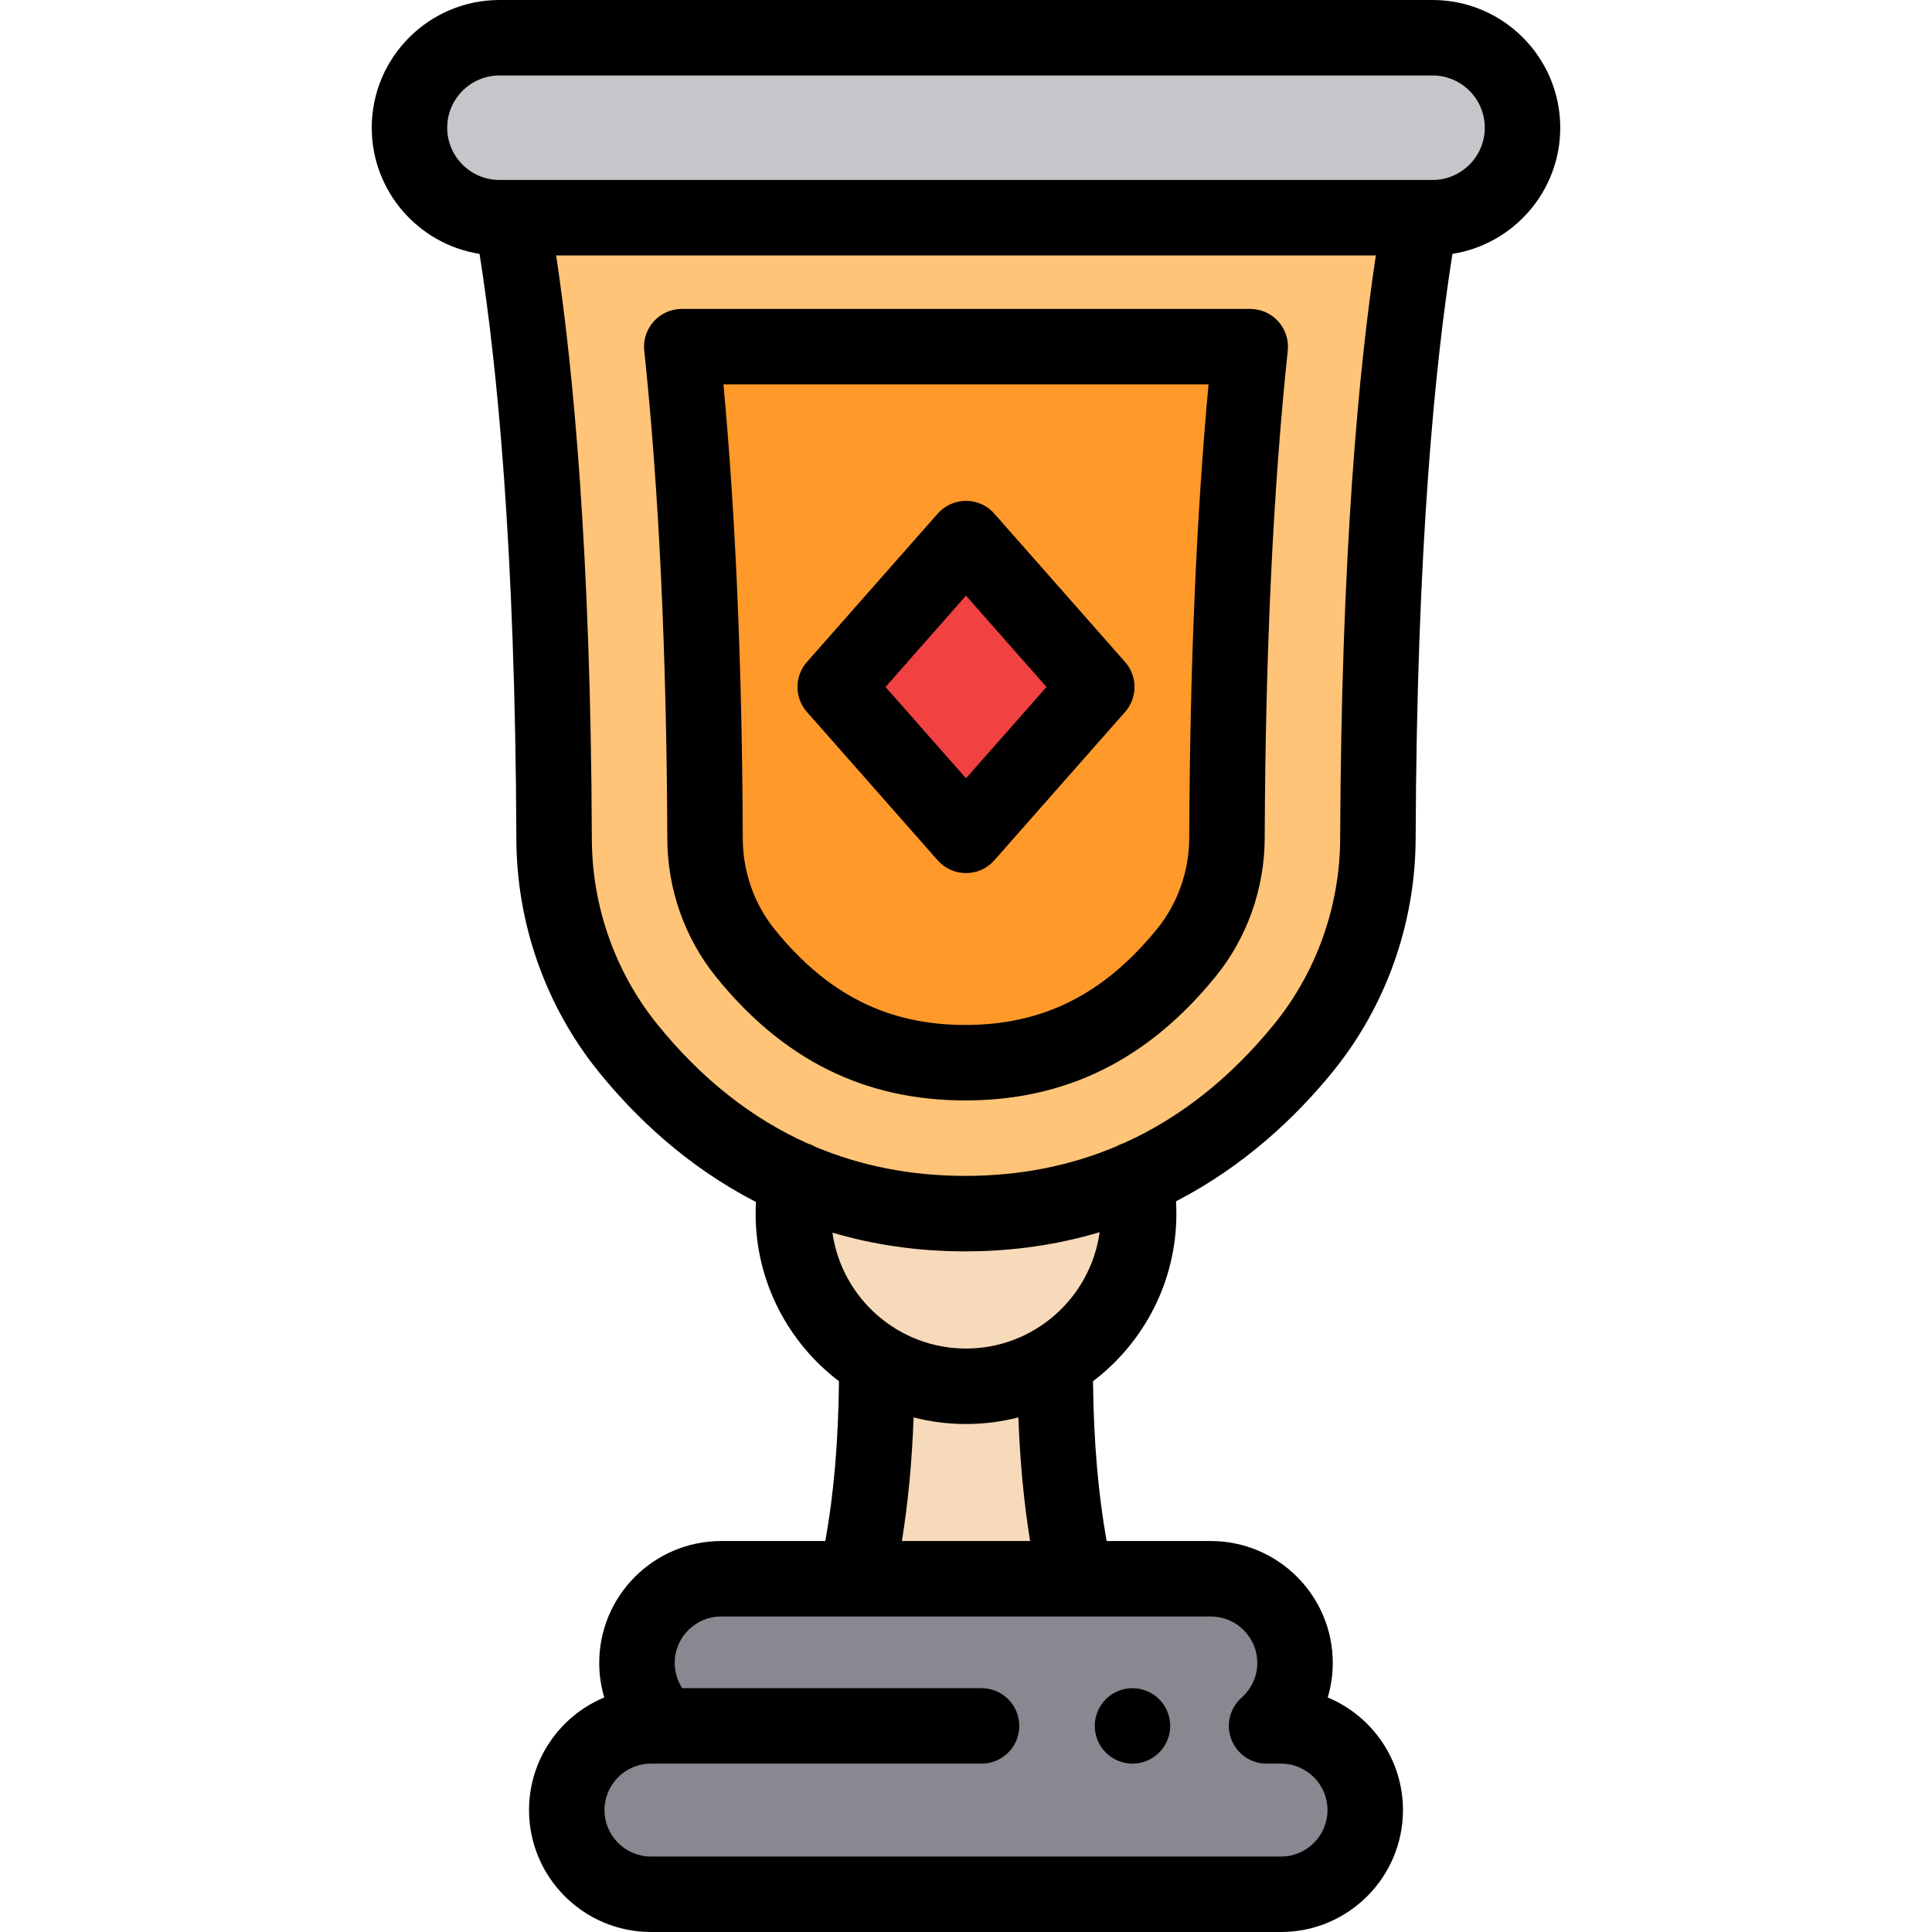
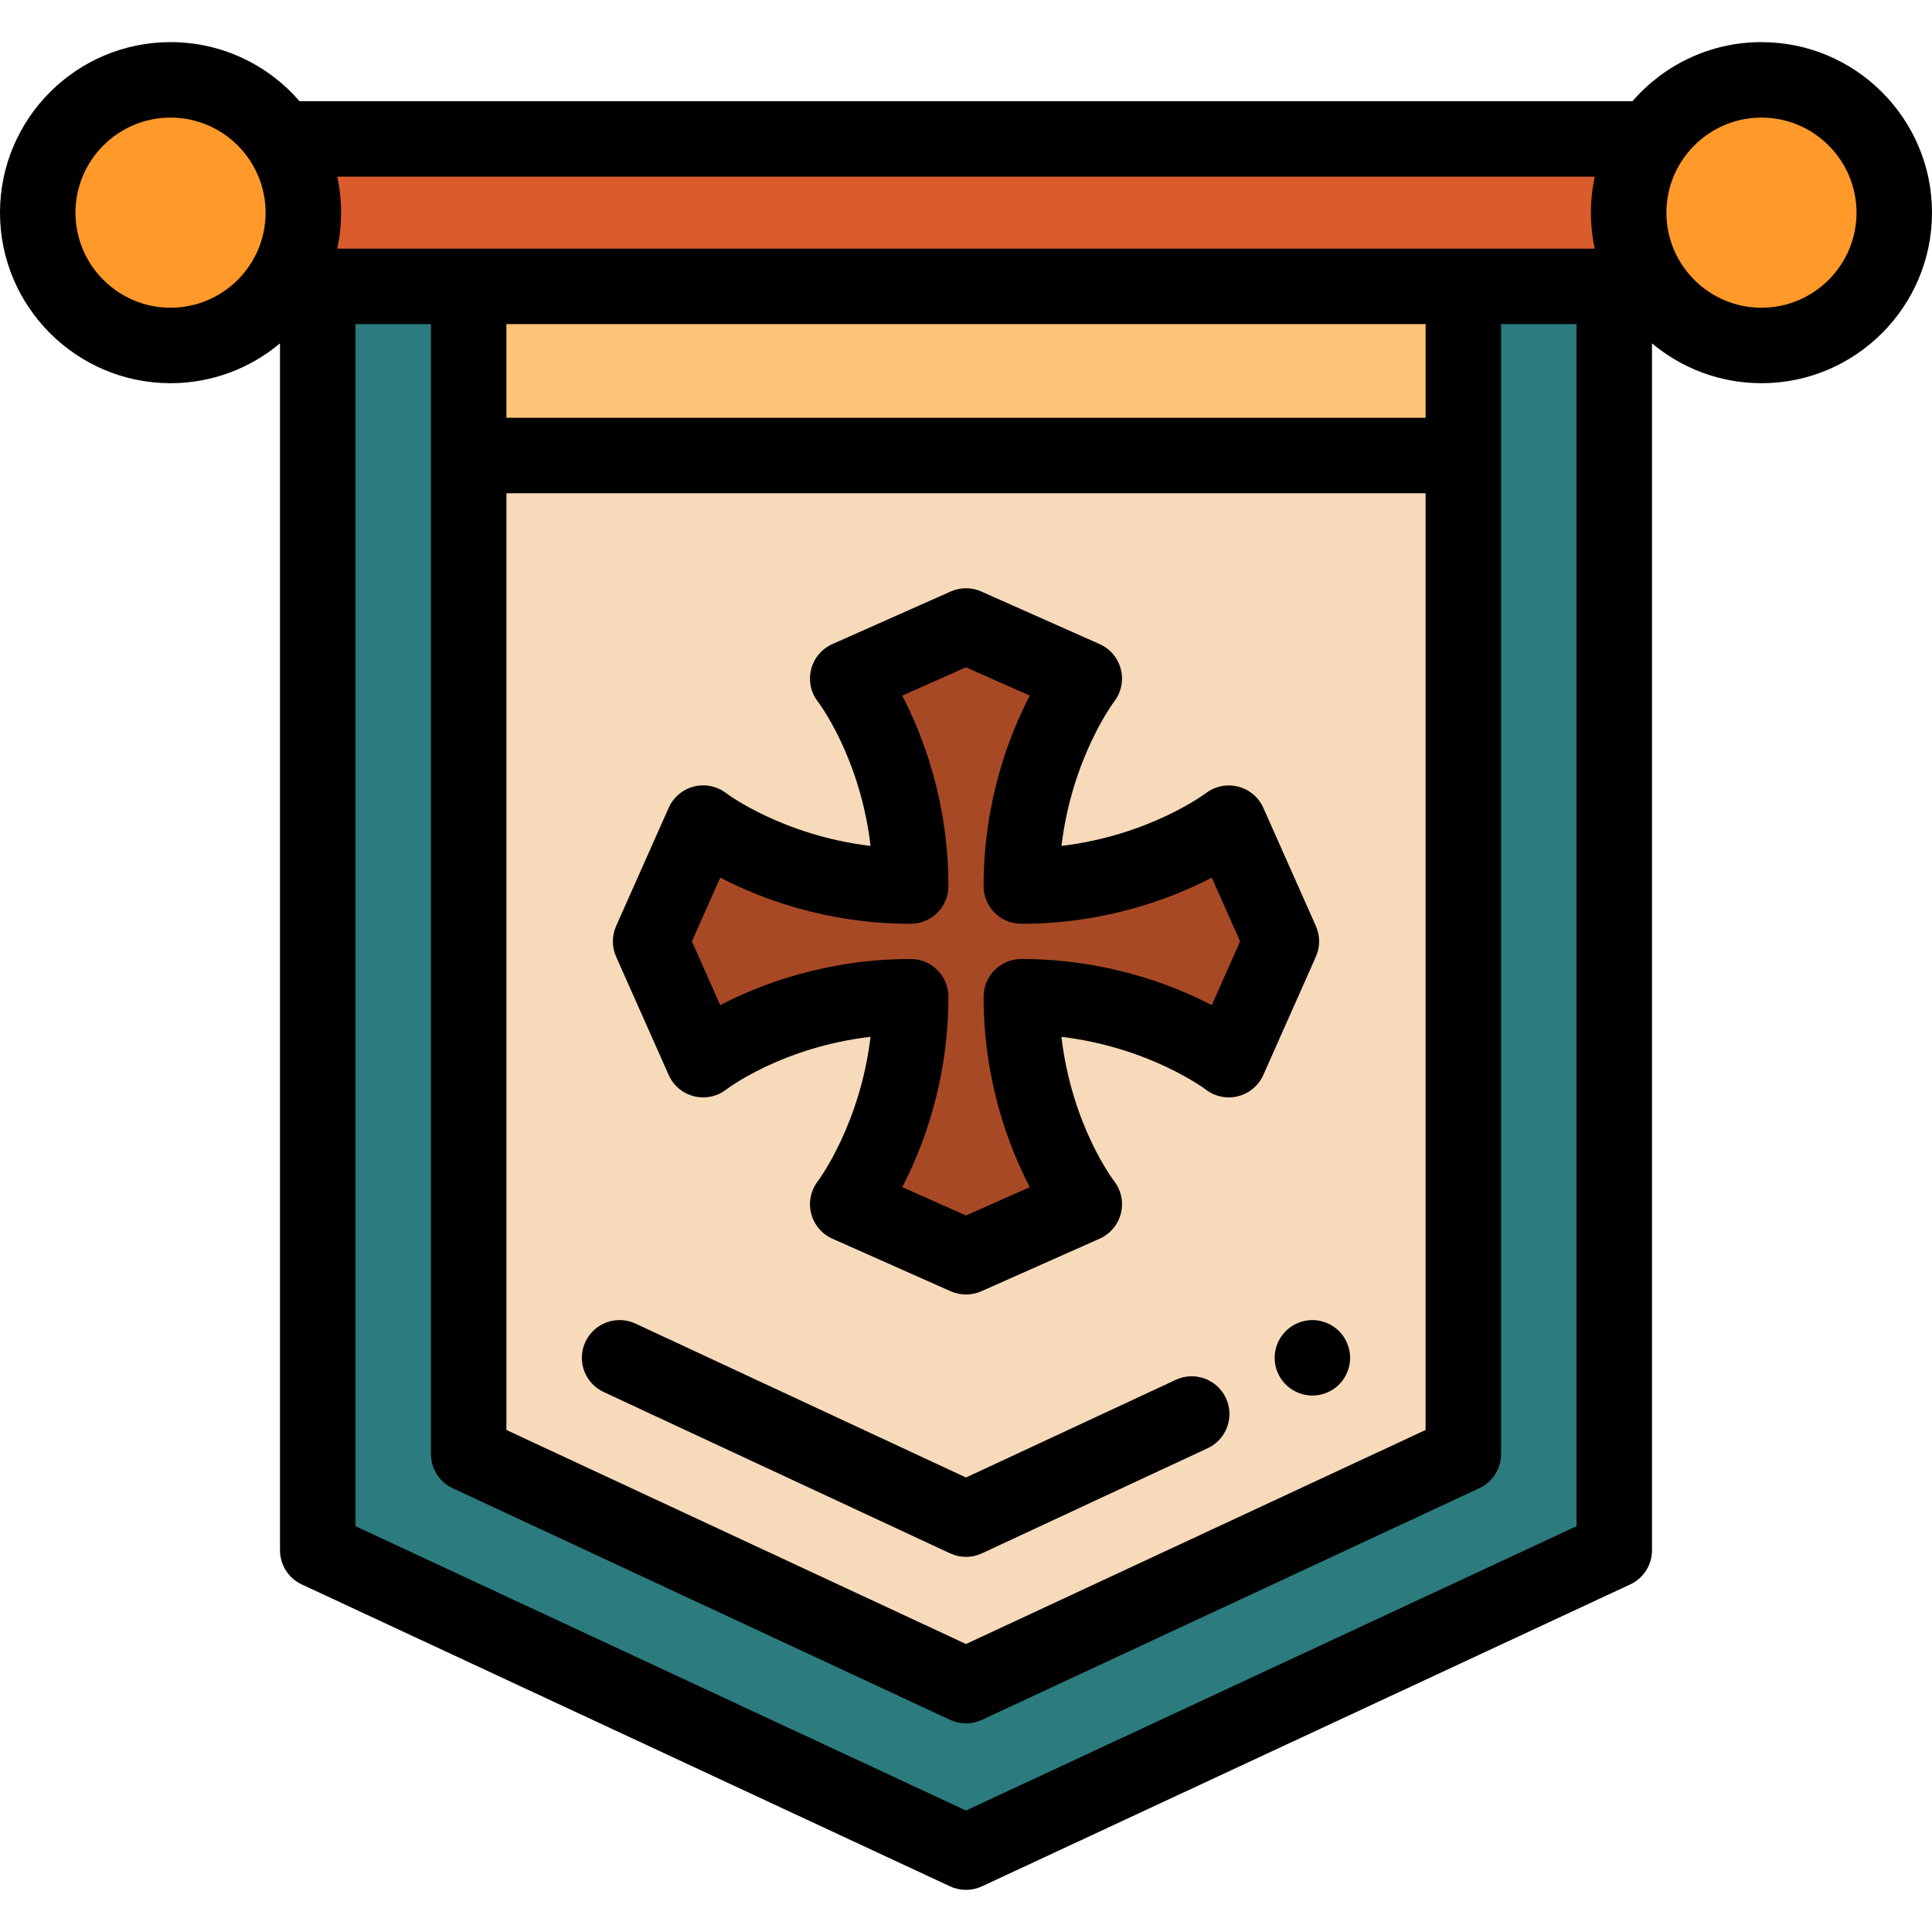
- <svg xmlns="http://www.w3.org/2000/svg" version="1.1" id="Capa_1" x="0px" y="0px" viewBox="0 0 512.001 512.001" style="enable-background:new 0 0 512.001 512.001;" xml:space="preserve">
-   <path style="fill:#F6DAB9;" d="M232.353,362.8c-0.007,14.624-0.886,35.701-5.479,55.591h58.253  c-4.593-19.89-5.472-40.966-5.479-55.59" />
-   <path style="fill:#898890;" d="M339.494,457.383h-3.833c4.618-4.095,7.54-10.065,7.54-16.684c0-12.269-10.039-22.308-22.308-22.308  H191.11c-12.269,0-22.308,10.039-22.308,22.308c0,6.619,2.922,12.589,7.539,16.684h-3.832c-12.269,0-22.308,10.039-22.308,22.308  s10.039,22.308,22.308,22.308h166.984c12.269,0,22.308-10.039,22.309-22.308C361.802,467.422,351.763,457.383,339.494,457.383z" />
-   <path d="M300.121,467.39c-0.65,0-1.311-0.07-1.95-0.2s-1.271-0.32-1.87-0.57c-0.61-0.25-1.19-0.56-1.73-0.92  c-0.55-0.37-1.06-0.78-1.52-1.24c-1.86-1.87-2.93-4.44-2.93-7.08c0-2.63,1.069-5.21,2.93-7.07c0.46-0.46,0.97-0.88,1.52-1.24  c0.54-0.36,1.12-0.67,1.73-0.92c0.6-0.25,1.23-0.44,1.87-0.57c1.29-0.26,2.61-0.26,3.899,0c0.641,0.13,1.271,0.32,1.87,0.57  c0.61,0.25,1.19,0.56,1.73,0.92c0.55,0.36,1.06,0.78,1.52,1.24s0.88,0.97,1.25,1.52c0.351,0.54,0.66,1.13,0.91,1.73  s0.45,1.23,0.57,1.87c0.13,0.64,0.2,1.3,0.2,1.95c0,2.64-1.07,5.22-2.931,7.08c-0.46,0.46-0.97,0.87-1.52,1.24  c-0.54,0.36-1.12,0.67-1.73,0.92c-0.6,0.25-1.229,0.44-1.87,0.57C301.431,467.32,300.771,467.39,300.121,467.39z" />
-   <path style="fill:#F6DAB9;" d="M211.136,312.612c-0.582,2.914-0.888,5.927-0.888,9.012c0,25.269,20.484,45.753,45.753,45.753  s45.753-20.484,45.753-45.753c0-3.135-0.316-6.197-0.917-9.155" />
-   <path style="fill:#FFC477;" d="M135.611,57.691c4.588,25.718,10.914,76.927,11.234,164.787c0.073,20.08,6.92,39.58,19.532,55.204  c16.708,20.696,45.162,43.942,89.42,43.942c44.245,0,72.823-23.232,89.645-43.923c12.73-15.659,19.64-35.251,19.716-55.431  c0.329-87.747,6.646-138.887,11.23-164.58L135.611,57.691L135.611,57.691z" />
-   <path style="fill:#FF9929;" d="M180.677,91.87c3.256,30.718,5.96,73.258,6.169,130.464c0.039,11.025,3.824,21.759,10.656,30.222  c15.79,19.56,34.858,29.068,58.296,29.068c23.486,0,42.657-9.537,58.607-29.156c6.893-8.479,10.712-19.256,10.753-30.348  c0.215-57.103,2.914-99.573,6.166-130.25L180.677,91.87L180.677,91.87z" />
-   <path d="M255.798,291.625c-26.652,0-48.267-10.725-66.077-32.787c-8.256-10.227-12.828-23.178-12.875-36.468  c-0.18-49.322-2.237-92.875-6.113-129.446c-0.299-2.82,0.613-5.634,2.51-7.742c1.896-2.108,4.599-3.312,7.435-3.312h150.647  c2.836,0,5.538,1.204,7.435,3.312c1.896,2.108,2.809,4.922,2.51,7.742c-3.868,36.492-5.924,79.973-6.11,129.234  c-0.05,13.368-4.664,26.373-12.993,36.619C304.194,280.88,282.485,291.625,255.798,291.625z M191.72,101.87  c3.238,34.842,4.961,75.286,5.126,120.428c0.031,8.761,3.027,17.276,8.438,23.978c13.961,17.294,30.013,25.349,50.515,25.349  c20.566,0,36.724-8.091,50.849-25.464c5.456-6.712,8.479-15.263,8.512-24.077c0.171-45.077,1.893-85.447,5.123-120.213  L191.72,101.87L191.72,101.87z" />
-   <path style="fill:#C6C5CA;" d="M379.638,57.691H132.363c-13.115,0-23.846-10.73-23.846-23.846l0,0  c0-13.115,10.73-23.845,23.846-23.845h247.276c13.115,0,23.846,10.73,23.846,23.846l0,0  C403.484,46.961,392.754,57.691,379.638,57.691z" />
-   <path d="M413.485,33.846C413.485,15.183,398.302,0,379.639,0H132.363C113.7,0,98.516,15.183,98.516,33.845  c0,16.868,12.403,30.892,28.568,33.435c4.565,28.763,9.478,77.594,9.761,155.235c0.082,22.352,7.807,44.175,21.751,61.449  c9.624,11.921,23.323,25.097,41.736,34.568c-0.057,1.03-0.085,2.061-0.085,3.093c0,18.106,8.676,34.224,22.089,44.415  c-0.153,15.722-1.366,29.918-3.616,42.351h-27.611c-17.814,0-32.308,14.494-32.308,32.309c0,3.125,0.457,6.203,1.332,9.147  c-11.692,4.866-19.934,16.411-19.934,29.845c0,17.815,14.493,32.309,32.309,32.309h166.983c17.814,0,32.309-14.493,32.31-32.309  c0-13.434-8.241-24.979-19.934-29.845c0.875-2.944,1.332-6.022,1.332-9.147c0-17.815-14.493-32.309-32.308-32.309h-27.61  c-2.25-12.431-3.463-26.627-3.617-42.35c13.414-10.191,22.091-26.31,22.091-44.417c0-1.088-0.032-2.177-0.095-3.263  c18.274-9.448,31.922-22.519,41.542-34.351c14.075-17.312,21.873-39.225,21.958-61.701c0.291-77.54,5.198-126.305,9.757-155.029  C401.08,64.738,413.485,50.714,413.485,33.846z M333.2,440.7c0,3.495-1.521,6.849-4.175,9.202c-3.108,2.756-4.188,7.146-2.715,11.03  c1.475,3.884,5.195,6.452,9.35,6.452h3.833c6.787,0,12.309,5.521,12.309,12.307c-0.001,6.788-5.522,12.31-12.31,12.31H172.509  c-6.787,0-12.309-5.521-12.309-12.309c0-6.787,5.521-12.308,12.309-12.308l0,0c0.025,0-0.026,0,0,0l87.612,0.001  c5.522,0,10-4.477,10-10s-4.478-10-10-10h-79.318c-1.293-1.98-2.001-4.299-2.001-6.685c0-6.787,5.521-12.309,12.308-12.309h129.783  C327.679,428.391,333.2,433.913,333.2,440.7z M272.99,408.391h-33.979c1.633-10.037,2.672-20.99,3.107-32.763  c4.44,1.142,9.092,1.75,13.883,1.75c4.791,0,9.442-0.607,13.882-1.749C270.318,387.402,271.357,398.355,272.99,408.391z   M256.001,357.378c-18.005,0-32.944-13.378-35.4-30.715c10.541,3.117,22.249,4.962,35.197,4.962c13.111,0,24.959-1.891,35.619-5.081  C289.013,343.939,274.047,357.378,256.001,357.378z M355.159,222.233c-0.067,17.923-6.274,35.381-17.477,49.16  c-11.636,14.313-24.954,24.843-39.835,31.532c-0.701,0.219-1.363,0.51-1.981,0.864c-12.328,5.212-25.707,7.835-40.069,7.835  c-14.245,0-27.507-2.58-39.722-7.709c-0.612-0.348-1.268-0.634-1.962-0.85c-14.964-6.681-28.322-17.255-39.954-31.664  c-11.1-13.75-17.248-31.137-17.313-48.959c-0.277-75.734-4.938-124.801-9.461-154.75h217.23  C360.098,97.601,355.443,146.598,355.159,222.233z M379.638,47.691H132.363c-7.635,0-13.847-6.211-13.847-13.846  c0-7.634,6.212-13.845,13.847-13.845h247.275c7.635,0,13.847,6.211,13.847,13.845C393.484,41.48,387.272,47.691,379.638,47.691z" />
-   <polygon style="fill:#F24141;" points="256.001,221.381 221.34,182.057 256.001,142.731 290.662,182.057 " />
-   <path d="M256.001,231.381c-2.871,0-5.604-1.234-7.502-3.388l-34.661-39.325c-3.331-3.779-3.331-9.445,0-13.225l34.661-39.325  c1.898-2.154,4.631-3.388,7.502-3.388s5.604,1.234,7.502,3.388l34.661,39.325c3.331,3.779,3.331,9.446,0,13.225l-34.661,39.325  C261.605,230.147,258.872,231.381,256.001,231.381z M234.67,182.057l21.331,24.201l21.331-24.201l-21.331-24.202L234.67,182.057z" />
+ <svg xmlns="http://www.w3.org/2000/svg" version="1.1" id="Capa_1" x="0px" y="0px" viewBox="0 0 512 512" style="enable-background:new 0 0 512 512;" xml:space="preserve">
+   <path style="fill:#DA5B2C;" d="M437.547,75.897c-3.748-5.594-5.936-12.316-5.936-19.54s2.188-13.946,5.936-19.54H74.453  c3.748,5.594,5.936,12.316,5.936,19.54s-2.188,13.946-5.936,19.54H437.547z" />
+   <polygon style="fill:#2C7B7E;" points="427.797,410.829 256,490.837 84.203,410.829 84.203,75.897 427.797,75.897 " />
+   <polygon style="fill:#F6DAB9;" points="124.202,120.712 124.202,385.333 256,446.712 387.798,385.333 387.798,120.712 " />
+   <path d="M256,412.587c-1.441,0-2.884-0.312-4.222-0.935l-91.798-42.751c-5.007-2.332-7.175-8.28-4.844-13.287  s8.277-7.177,13.287-4.843L256,391.556l55.594-25.89c5.006-2.333,10.955-0.163,13.287,4.843c2.331,5.006,0.163,10.955-4.844,13.287  l-59.815,27.856C258.884,412.275,257.441,412.587,256,412.587z" />
+   <path d="M347.8,369.84c-0.65,0-1.31-0.07-1.96-0.2c-0.63-0.13-1.26-0.32-1.87-0.57c-0.6-0.25-1.18-0.56-1.72-0.92  c-0.55-0.36-1.061-0.78-1.521-1.24s-0.88-0.98-1.25-1.52c-0.359-0.55-0.67-1.13-0.92-1.73s-0.439-1.23-0.569-1.87  c-0.131-0.65-0.19-1.3-0.19-1.95c0-0.66,0.06-1.31,0.19-1.96c0.13-0.64,0.319-1.27,0.569-1.87s0.561-1.18,0.92-1.73  c0.37-0.54,0.79-1.05,1.25-1.52c0.46-0.46,0.971-0.87,1.521-1.24c0.54-0.36,1.12-0.67,1.72-0.92c0.61-0.25,1.24-0.44,1.87-0.57  c1.29-0.26,2.62-0.26,3.91,0c0.64,0.13,1.27,0.32,1.87,0.57c0.609,0.25,1.189,0.56,1.729,0.92c0.55,0.37,1.061,0.78,1.521,1.24  c0.46,0.47,0.88,0.98,1.239,1.52c0.36,0.55,0.671,1.13,0.921,1.73s0.439,1.23,0.569,1.87c0.13,0.65,0.2,1.3,0.2,1.96  c0,0.65-0.07,1.3-0.2,1.95c-0.13,0.64-0.319,1.27-0.569,1.87s-0.561,1.18-0.921,1.73c-0.359,0.54-0.779,1.06-1.239,1.52  s-0.971,0.88-1.521,1.24c-0.54,0.36-1.12,0.67-1.729,0.92c-0.601,0.25-1.23,0.44-1.87,0.57  C349.109,369.77,348.45,369.84,347.8,369.84z" />
+   <rect x="124.2" y="75.897" style="fill:#FFC477;" width="263.6" height="44.815" />
+   <g>
+     <path style="fill:#FF9929;" d="M45.194,91.552C25.788,91.552,10,75.764,10,56.357c0-19.406,15.788-35.194,35.194-35.194   s35.194,15.788,35.194,35.194C80.389,75.764,64.601,91.552,45.194,91.552z" />
+     <path style="fill:#FF9929;" d="M466.806,91.552c-19.406,0-35.194-15.788-35.194-35.194s15.788-35.194,35.194-35.194   S502,36.952,502,56.358S486.212,91.552,466.806,91.552z" />
+   </g>
+   <path d="M466.806,11.163c-13.638,0-25.884,6.072-34.178,15.655H79.372c-8.294-9.583-20.54-15.655-34.178-15.655  C20.274,11.163,0,31.437,0,56.357s20.274,45.194,45.194,45.194c11.032,0,21.153-3.974,29.008-10.564v319.842  c0,3.888,2.254,7.424,5.778,9.065l171.798,80.008c1.338,0.624,2.78,0.935,4.222,0.935c1.442,0,2.884-0.312,4.222-0.935  l171.798-80.008c3.524-1.641,5.778-5.177,5.778-9.065V90.988c7.855,6.591,17.976,10.564,29.008,10.564  c24.92,0,45.194-20.274,45.194-45.194S491.726,11.163,466.806,11.163z M422.625,46.818c-0.664,3.076-1.014,6.268-1.014,9.54  s0.35,6.463,1.014,9.54H89.375c0.664-3.076,1.014-6.268,1.014-9.54s-0.35-6.463-1.014-9.54H422.625z M134.202,130.712h243.596  v248.247L256,435.681l-121.798-56.722V130.712z M377.798,110.712H134.202V85.897h243.596L377.798,110.712L377.798,110.712z   M45.194,81.552C31.302,81.552,20,70.25,20,56.357s11.302-25.194,25.194-25.194s25.194,11.302,25.194,25.194  S59.087,81.552,45.194,81.552z M417.798,404.455L256,479.806L94.202,404.455V85.897h20v299.436c0,3.888,2.254,7.424,5.778,9.065  l131.798,61.379c1.338,0.624,2.78,0.935,4.222,0.935s2.884-0.312,4.222-0.935l131.798-61.379c3.524-1.641,5.778-5.177,5.778-9.065  V85.897h20L417.798,404.455L417.798,404.455z M466.806,81.552c-13.893,0-25.194-11.302-25.194-25.194s11.302-25.194,25.194-25.194  S492,42.465,492,56.357S480.698,81.552,466.806,81.552z" />
+   <path style="fill:#A84926;" d="M241.336,264.142c0,33.523-16.679,54.986-16.679,54.986L256,333.06l31.344-13.933  c0,0-16.679-21.463-16.679-54.986c33.523,0,54.986,16.679,54.986,16.679l13.932-31.343l-13.932-31.343  c0,0-21.463,16.679-54.986,16.679c0-33.523,16.679-54.986,16.679-54.986L256,165.895l-31.344,13.932  c0,0,16.679,21.463,16.679,54.986c-33.523,0-54.986-16.679-54.986-16.679l-13.933,31.343l13.933,31.343  C186.35,280.821,207.813,264.142,241.336,264.142z" />
+   <path d="M256,343.06c-1.385,0-2.769-0.288-4.062-0.862l-31.344-13.933c-2.81-1.249-4.889-3.721-5.638-6.703  c-0.748-2.982-0.083-6.143,1.804-8.571c0.103-0.136,11.157-14.893,13.943-38.229c-23.553,2.764-38.055,13.828-38.219,13.955  c-2.428,1.888-5.59,2.55-8.57,1.803c-2.982-0.749-5.454-2.828-6.703-5.638l-13.932-31.343c-1.149-2.585-1.149-5.537,0-8.123  l13.932-31.344c1.249-2.81,3.721-4.889,6.703-5.638c2.979-0.748,6.143-0.083,8.571,1.803c0.136,0.104,14.893,11.158,38.229,13.944  c-2.764-23.553-13.828-38.054-13.955-38.218c-1.887-2.428-2.552-5.588-1.804-8.571c0.749-2.982,2.828-5.455,5.638-6.703  l31.344-13.933c2.586-1.149,5.537-1.149,8.123,0l31.344,13.933c2.81,1.249,4.889,3.721,5.638,6.703  c0.748,2.982,0.083,6.143-1.804,8.571c-0.103,0.136-11.152,14.888-13.941,38.216c23.328-2.789,38.085-13.842,38.252-13.97  c2.433-1.854,5.6-2.508,8.562-1.75c2.963,0.758,5.435,2.817,6.677,5.612l13.932,31.344c1.149,2.586,1.149,5.538,0,8.123  l-13.932,31.343c-1.249,2.81-3.721,4.889-6.703,5.638c-2.979,0.748-6.144,0.083-8.57-1.803c-0.137-0.104-14.894-11.157-38.23-13.943  c2.764,23.553,13.828,38.054,13.955,38.218c1.887,2.428,2.552,5.588,1.804,8.571c-0.749,2.982-2.828,5.455-5.638,6.703  l-31.344,13.933C258.769,342.772,257.385,343.06,256,343.06z M239.104,314.606L256,322.117l16.896-7.511  c-5.424-10.436-12.232-28.007-12.232-50.464c0-5.523,4.478-10,10-10c22.458,0,40.029,6.808,50.465,12.232l7.51-16.896l-7.51-16.896  c-10.436,5.424-28.007,12.232-50.465,12.232c-5.522,0-10-4.477-10-10c0-22.458,6.809-40.029,12.232-50.464L256,176.838  l-16.896,7.511c5.424,10.436,12.232,28.007,12.232,50.464c0,5.523-4.478,10-10,10c-22.458,0-40.029-6.808-50.465-12.232  l-7.51,16.896l7.51,16.896c10.436-5.424,28.007-12.232,50.465-12.232c5.522,0,10,4.477,10,10  C251.336,286.599,244.527,304.17,239.104,314.606z" />
  <g>
</g>
  <g>
</g>
  <g>
</g>
  <g>
</g>
  <g>
</g>
  <g>
</g>
  <g>
</g>
  <g>
</g>
  <g>
</g>
  <g>
</g>
  <g>
</g>
  <g>
</g>
  <g>
</g>
  <g>
</g>
  <g>
</g>
</svg>
